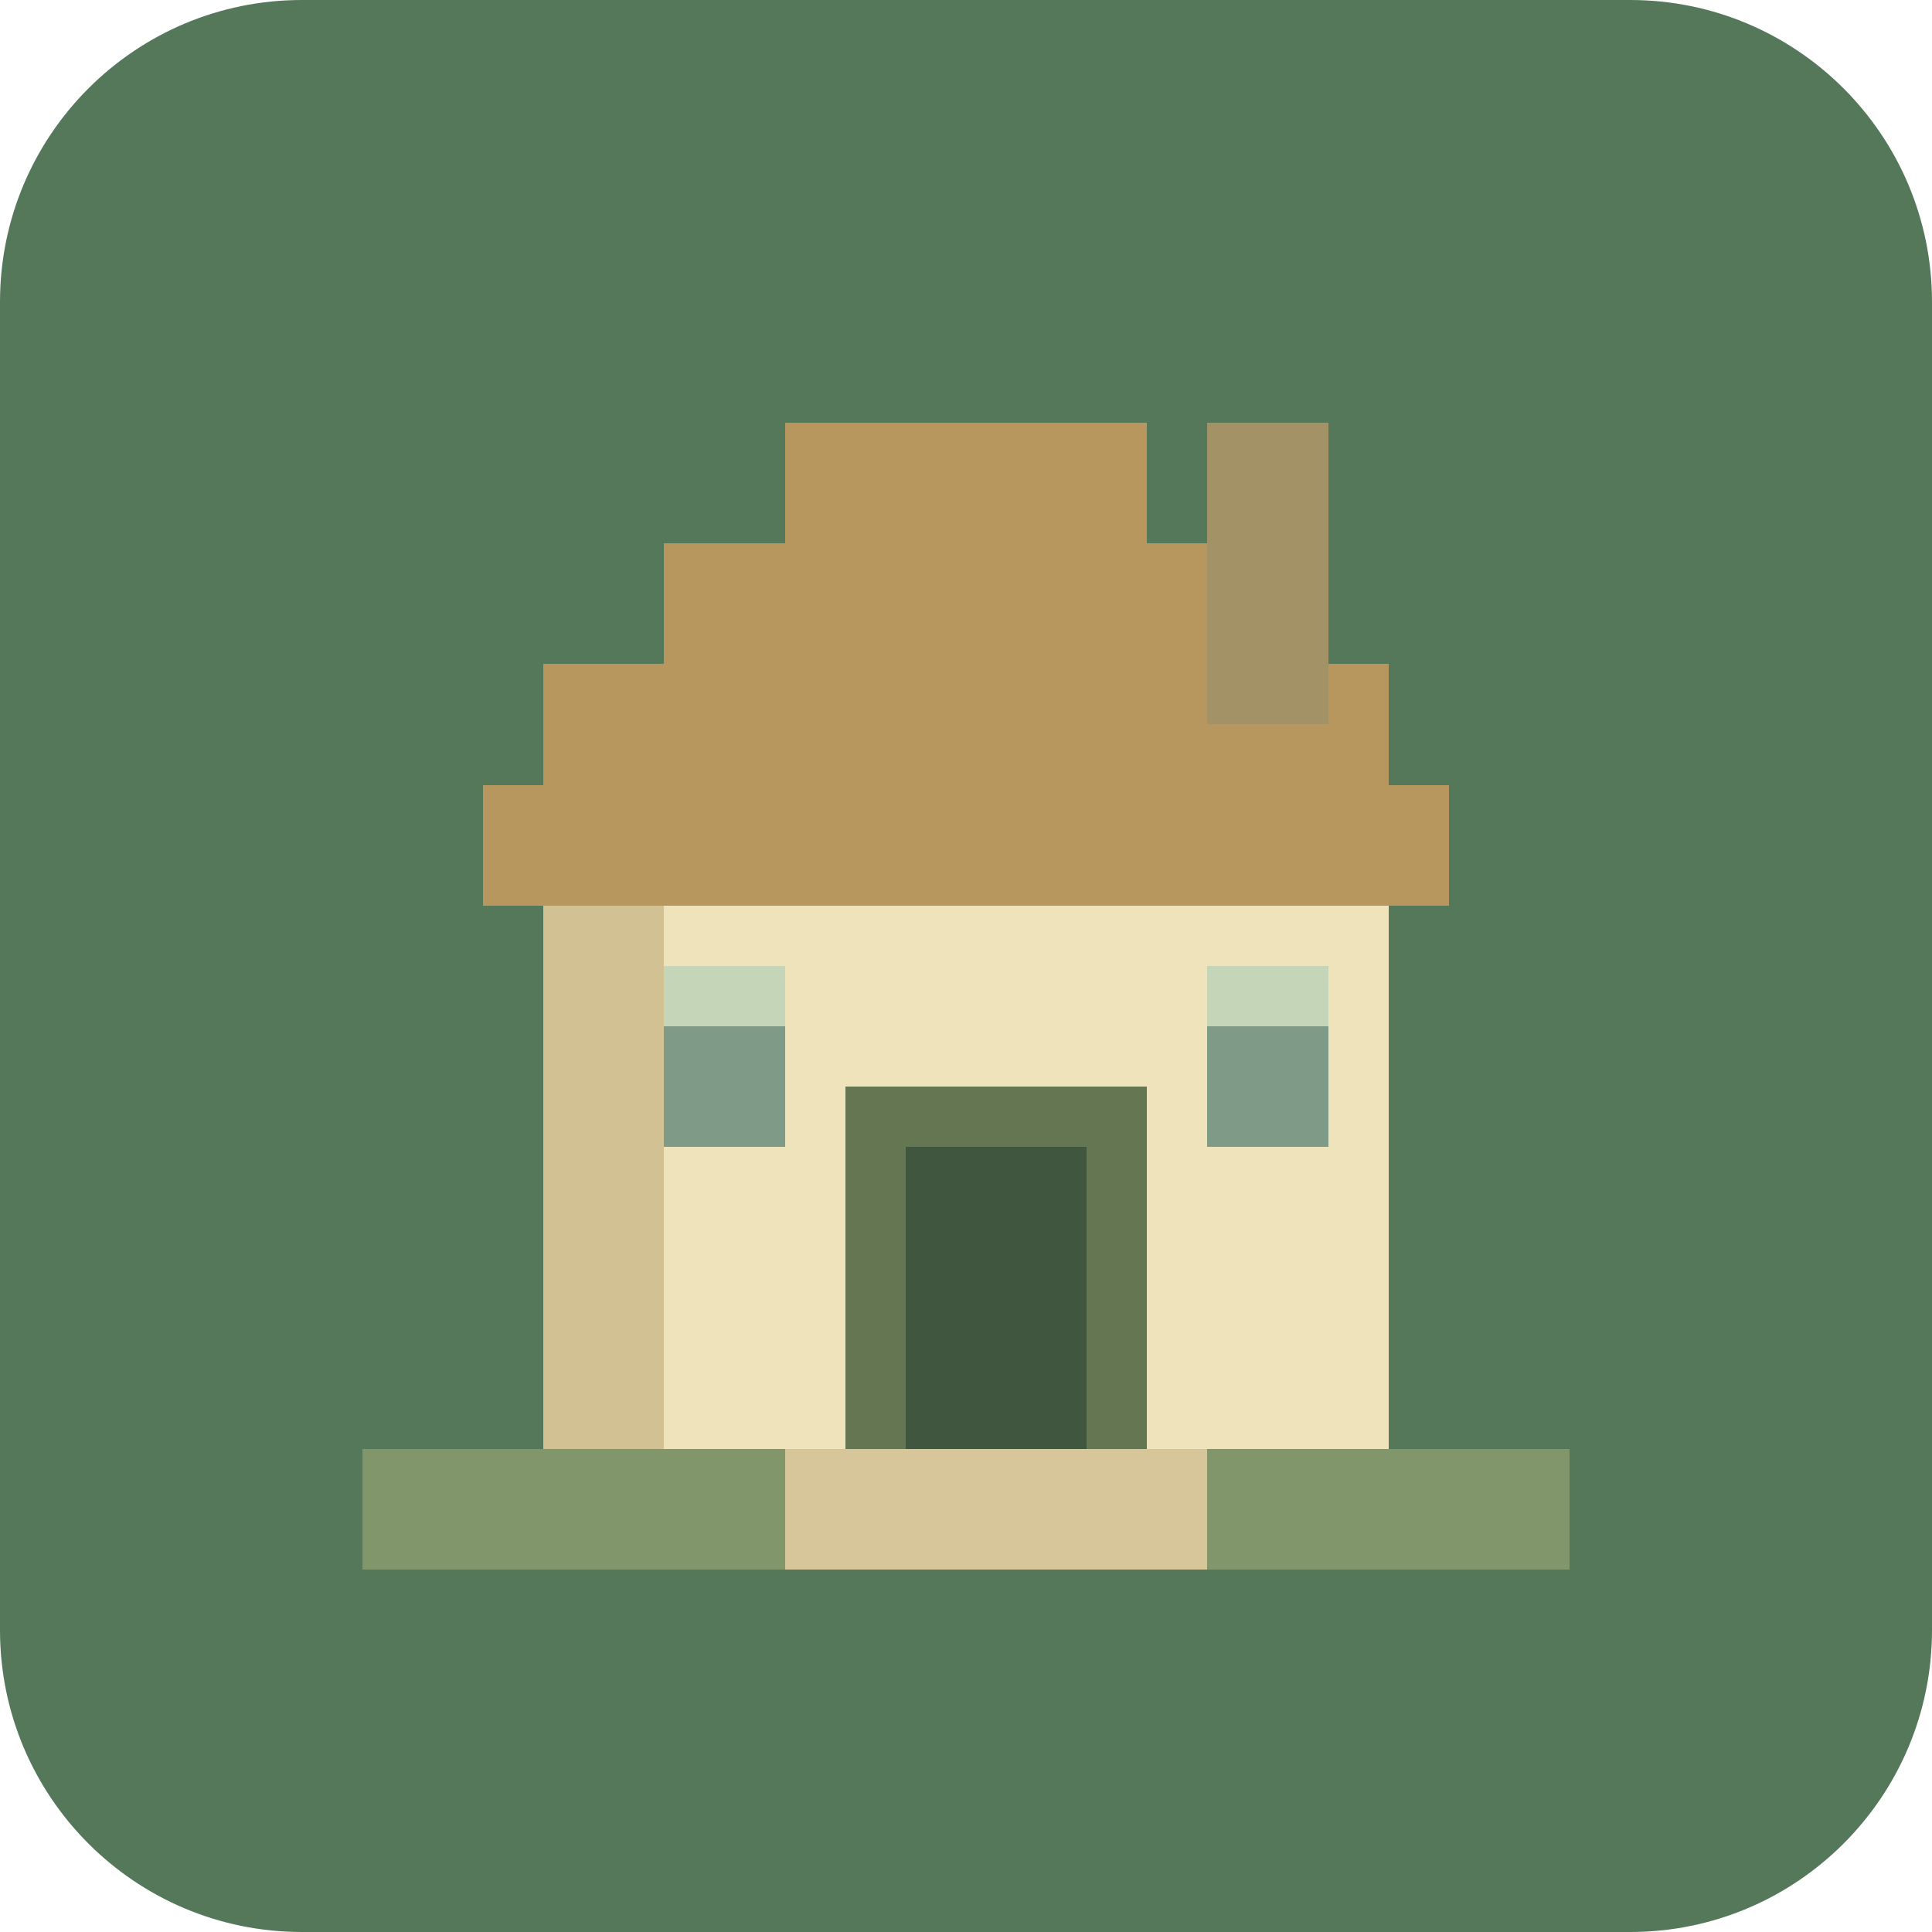
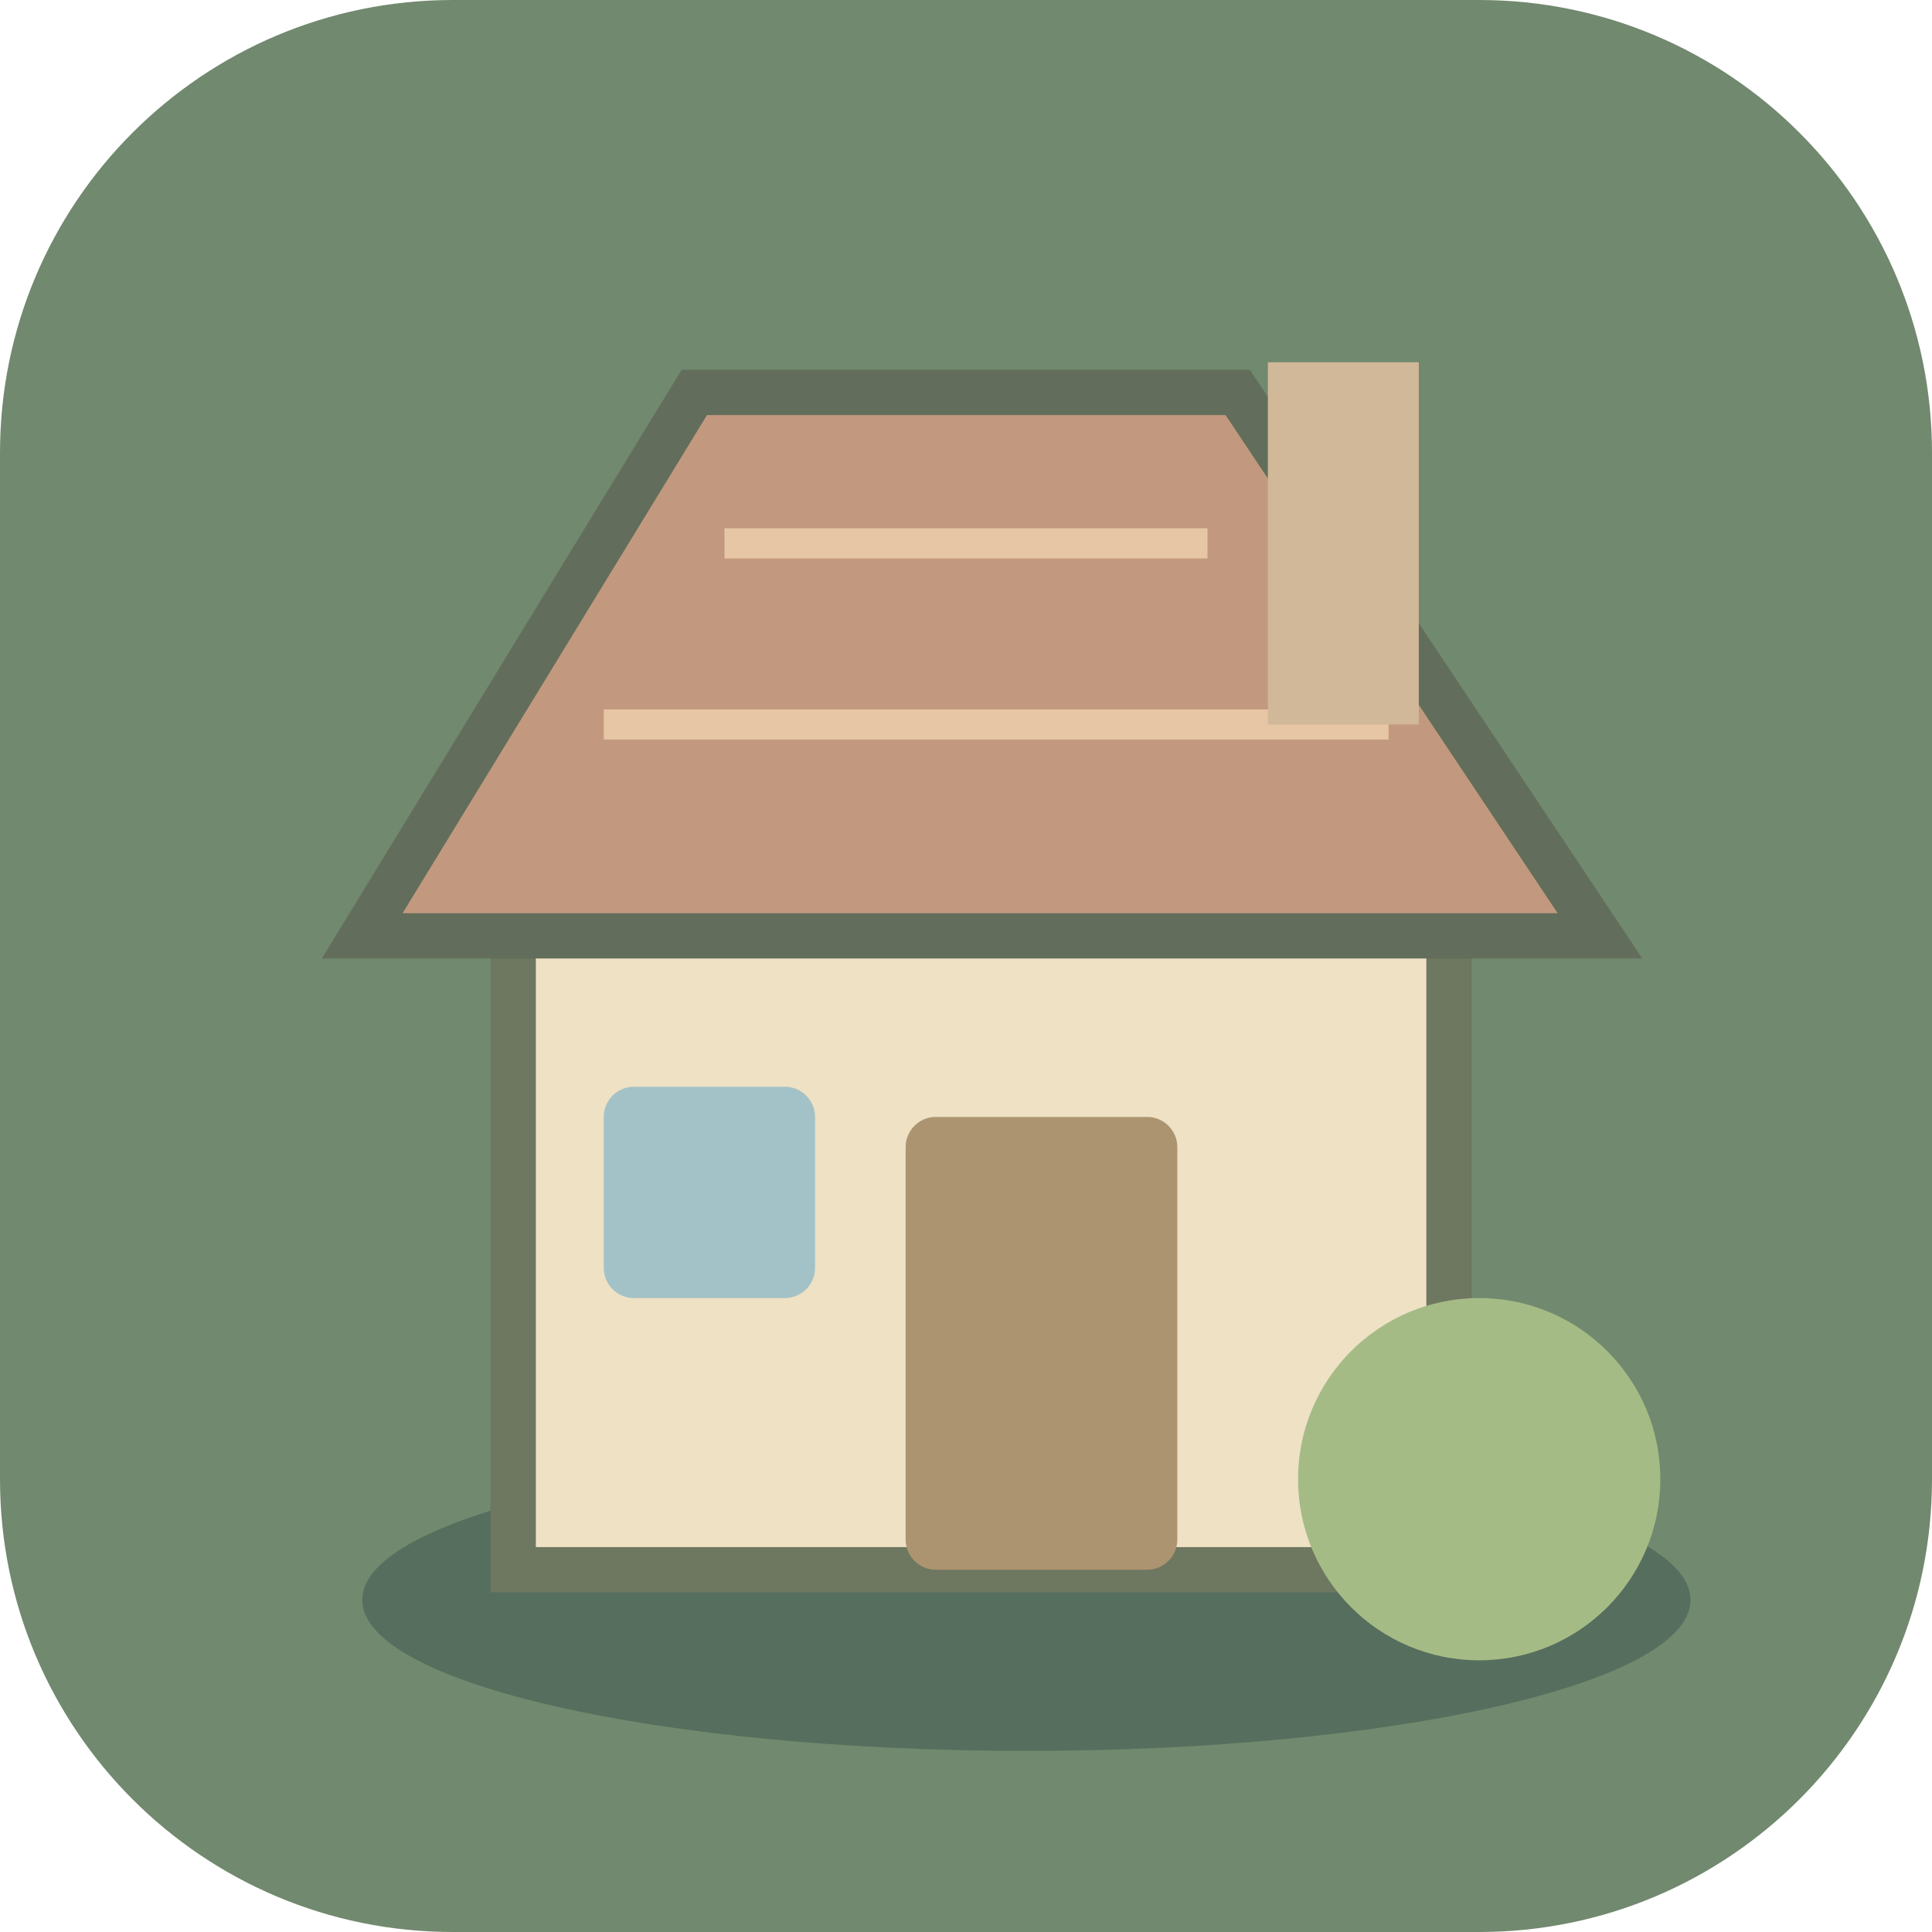
- <svg xmlns="http://www.w3.org/2000/svg" viewBox="0 0 32 32">
-   <rect width="32" height="32" rx="5" fill="#55785b" />
-   <g shape-rendering="crispEdges">
-     <rect x="6" y="24" width="20" height="2" fill="#82966b" />
-     <rect x="9" y="14" width="14" height="10" fill="#eee3ba" />
-     <rect x="8" y="13" width="16" height="2" fill="#b8975f" />
-     <rect x="9" y="11" width="14" height="2" fill="#b8975f" />
-     <rect x="11" y="9" width="10" height="2" fill="#b8975f" />
-     <rect x="13" y="7" width="6" height="2" fill="#b8975f" />
-     <rect x="20" y="7" width="2" height="5" fill="#a39265" />
-     <rect x="9" y="15" width="2" height="9" fill="#d2c293" />
-     <rect x="14" y="18" width="5" height="6" fill="#657653" />
-     <rect x="15" y="19" width="3" height="5" fill="#40563e" />
-     <rect x="11" y="16" width="2" height="3" fill="#7f9a87" />
-     <rect x="20" y="16" width="2" height="3" fill="#7f9a87" />
-     <rect x="11" y="16" width="2" height="1" fill="#c5d5b8" />
-     <rect x="20" y="16" width="2" height="1" fill="#c5d5b8" />
-     <rect x="13" y="24" width="7" height="2" fill="#d6c69a" />
-   </g>
+ <svg xmlns="http://www.w3.org/2000/svg" viewBox="0 0 64 64">
+   <rect width="64" height="64" rx="15" fill="#71896e" />
+   <ellipse cx="34" cy="53" rx="22" ry="5" fill="#566e5d" />
+   <path d="M17 30h31v22H17z" fill="#eee1c4" stroke="#6e7760" stroke-width="1.5" />
+   <path d="m12 31 11-18h18l12 18z" fill="#c2997f" stroke="#626e5b" stroke-width="1.5" />
+   <path d="M24 18h16m-20 6h26" stroke="#e6c6a4" />
+   <rect x="30" y="37" width="9" height="15" rx="1" fill="#ac9471" />
+   <rect x="20" y="36" width="7" height="7" rx="1" fill="#a3c2c7" />
+   <path d="M42 12h5v12h-5z" fill="#d0b899" />
+   <circle cx="49" cy="49" r="6" fill="#a5bb86" />
</svg>
